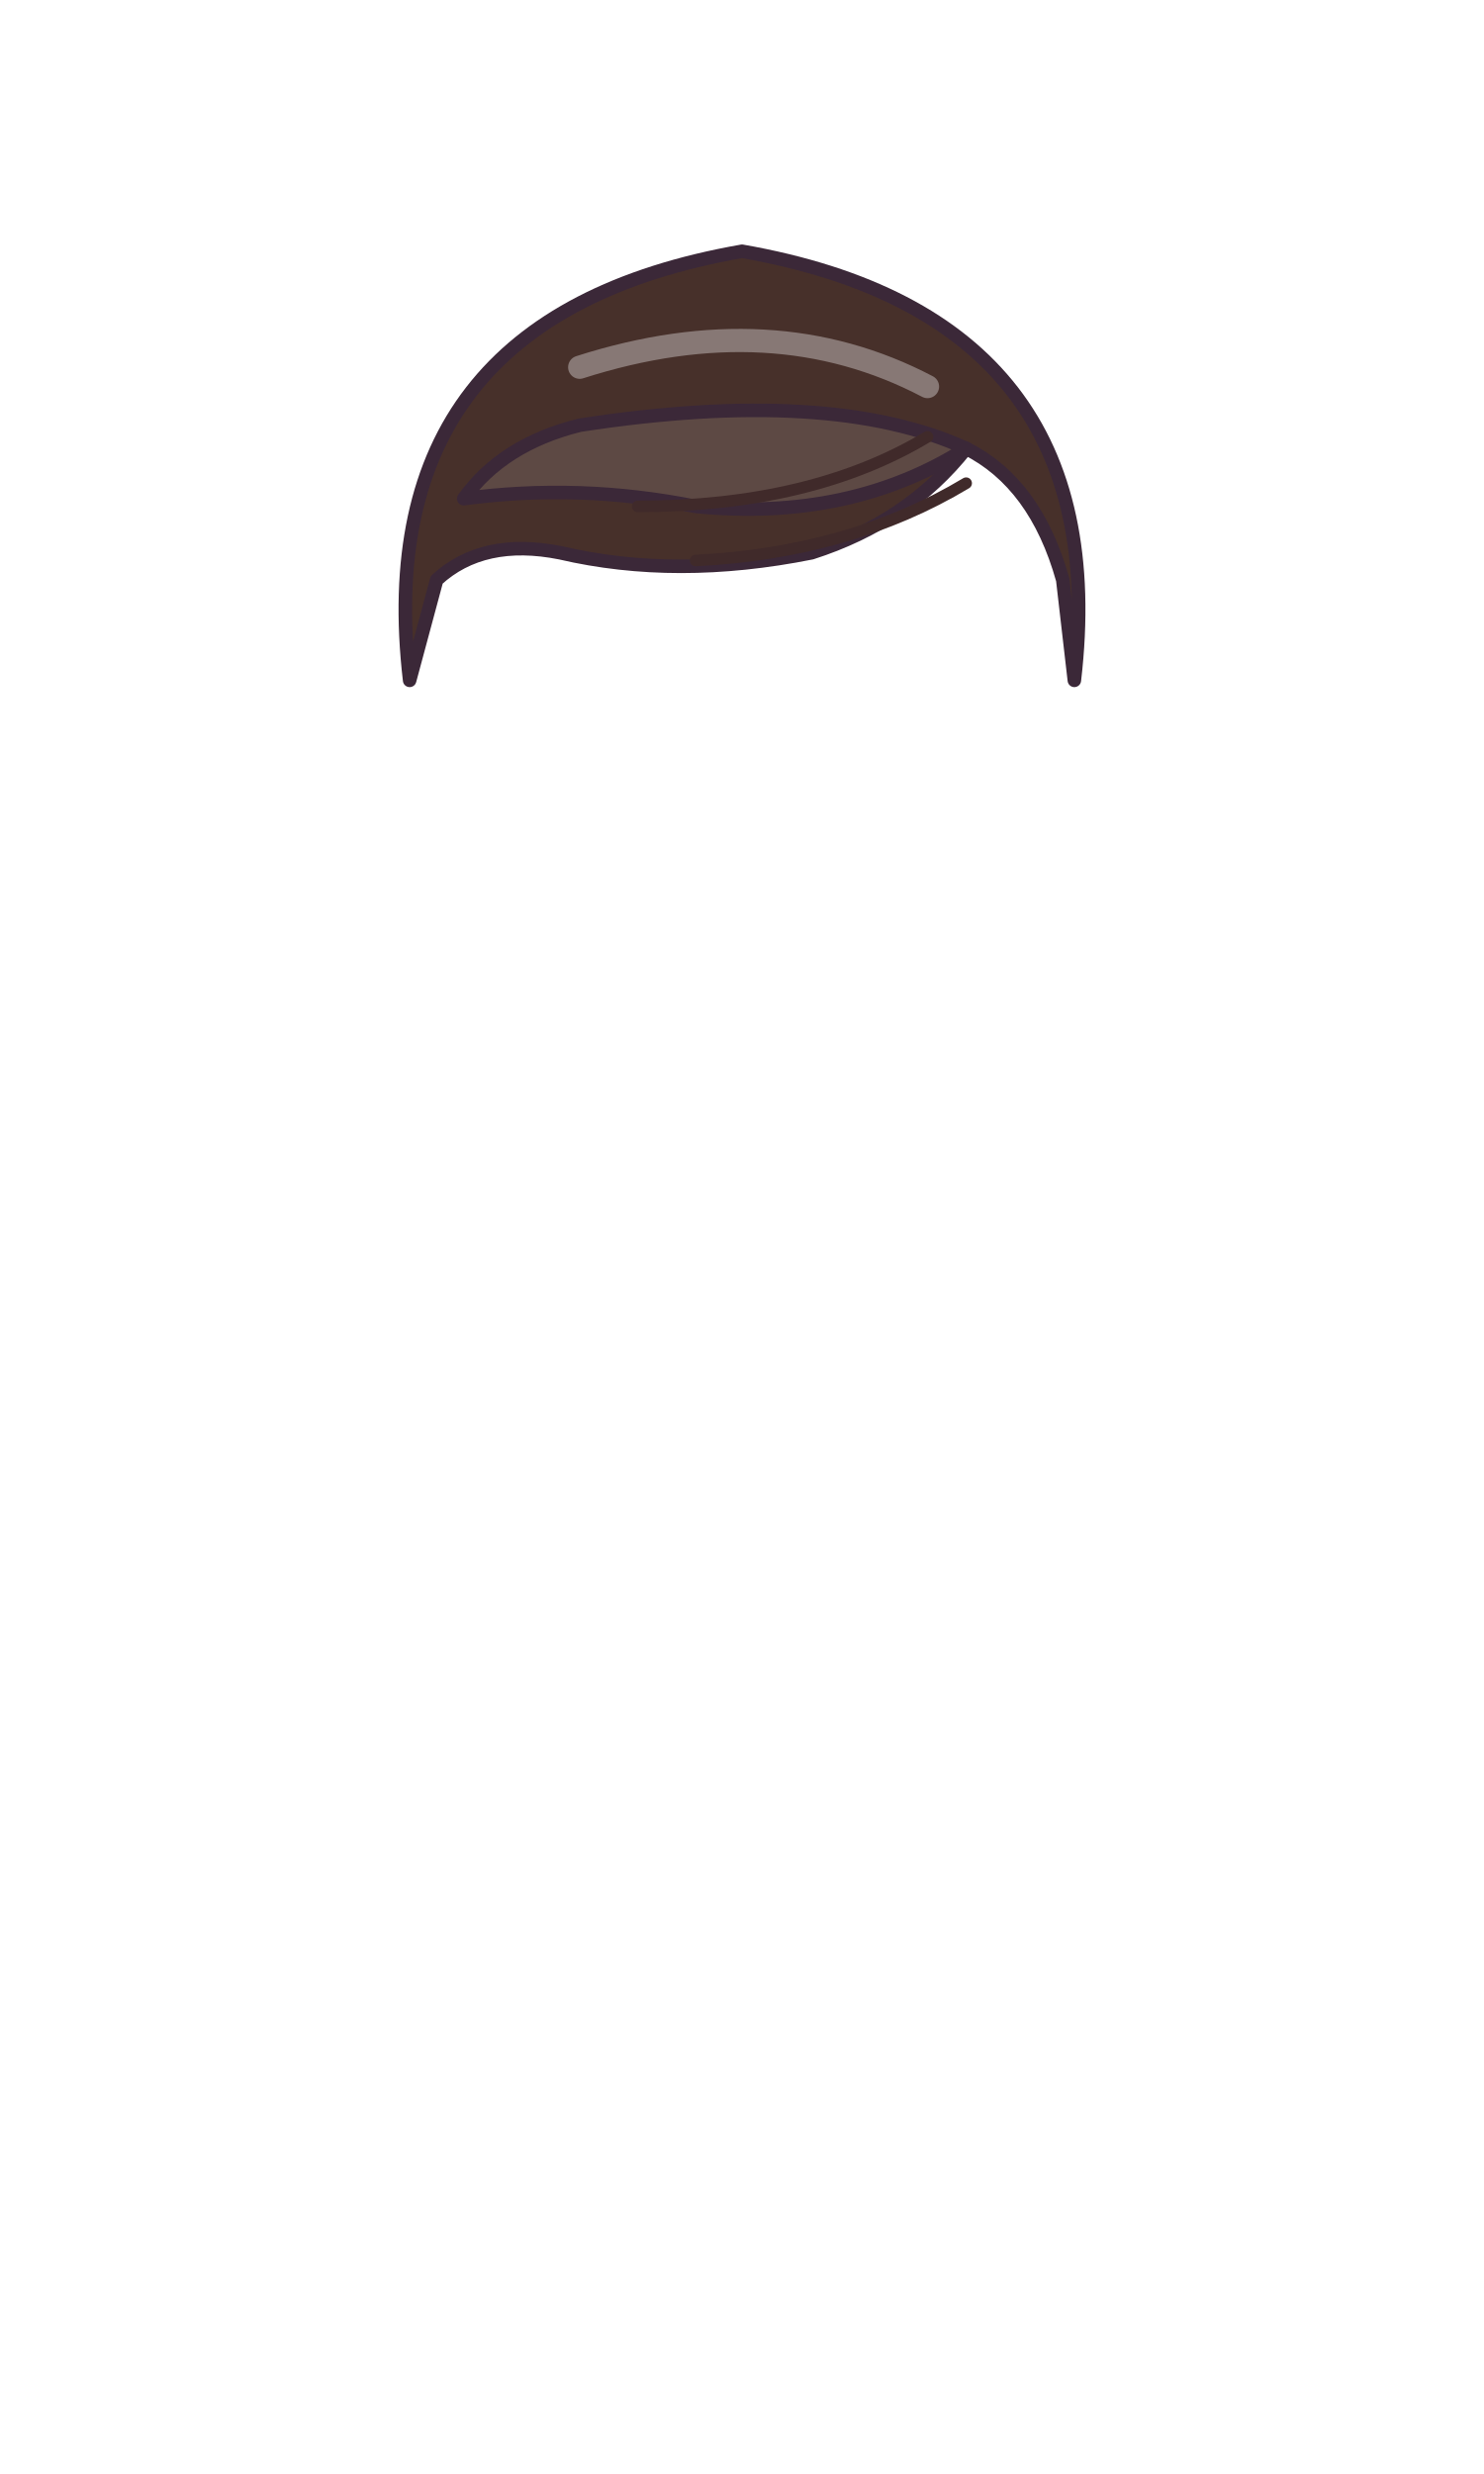
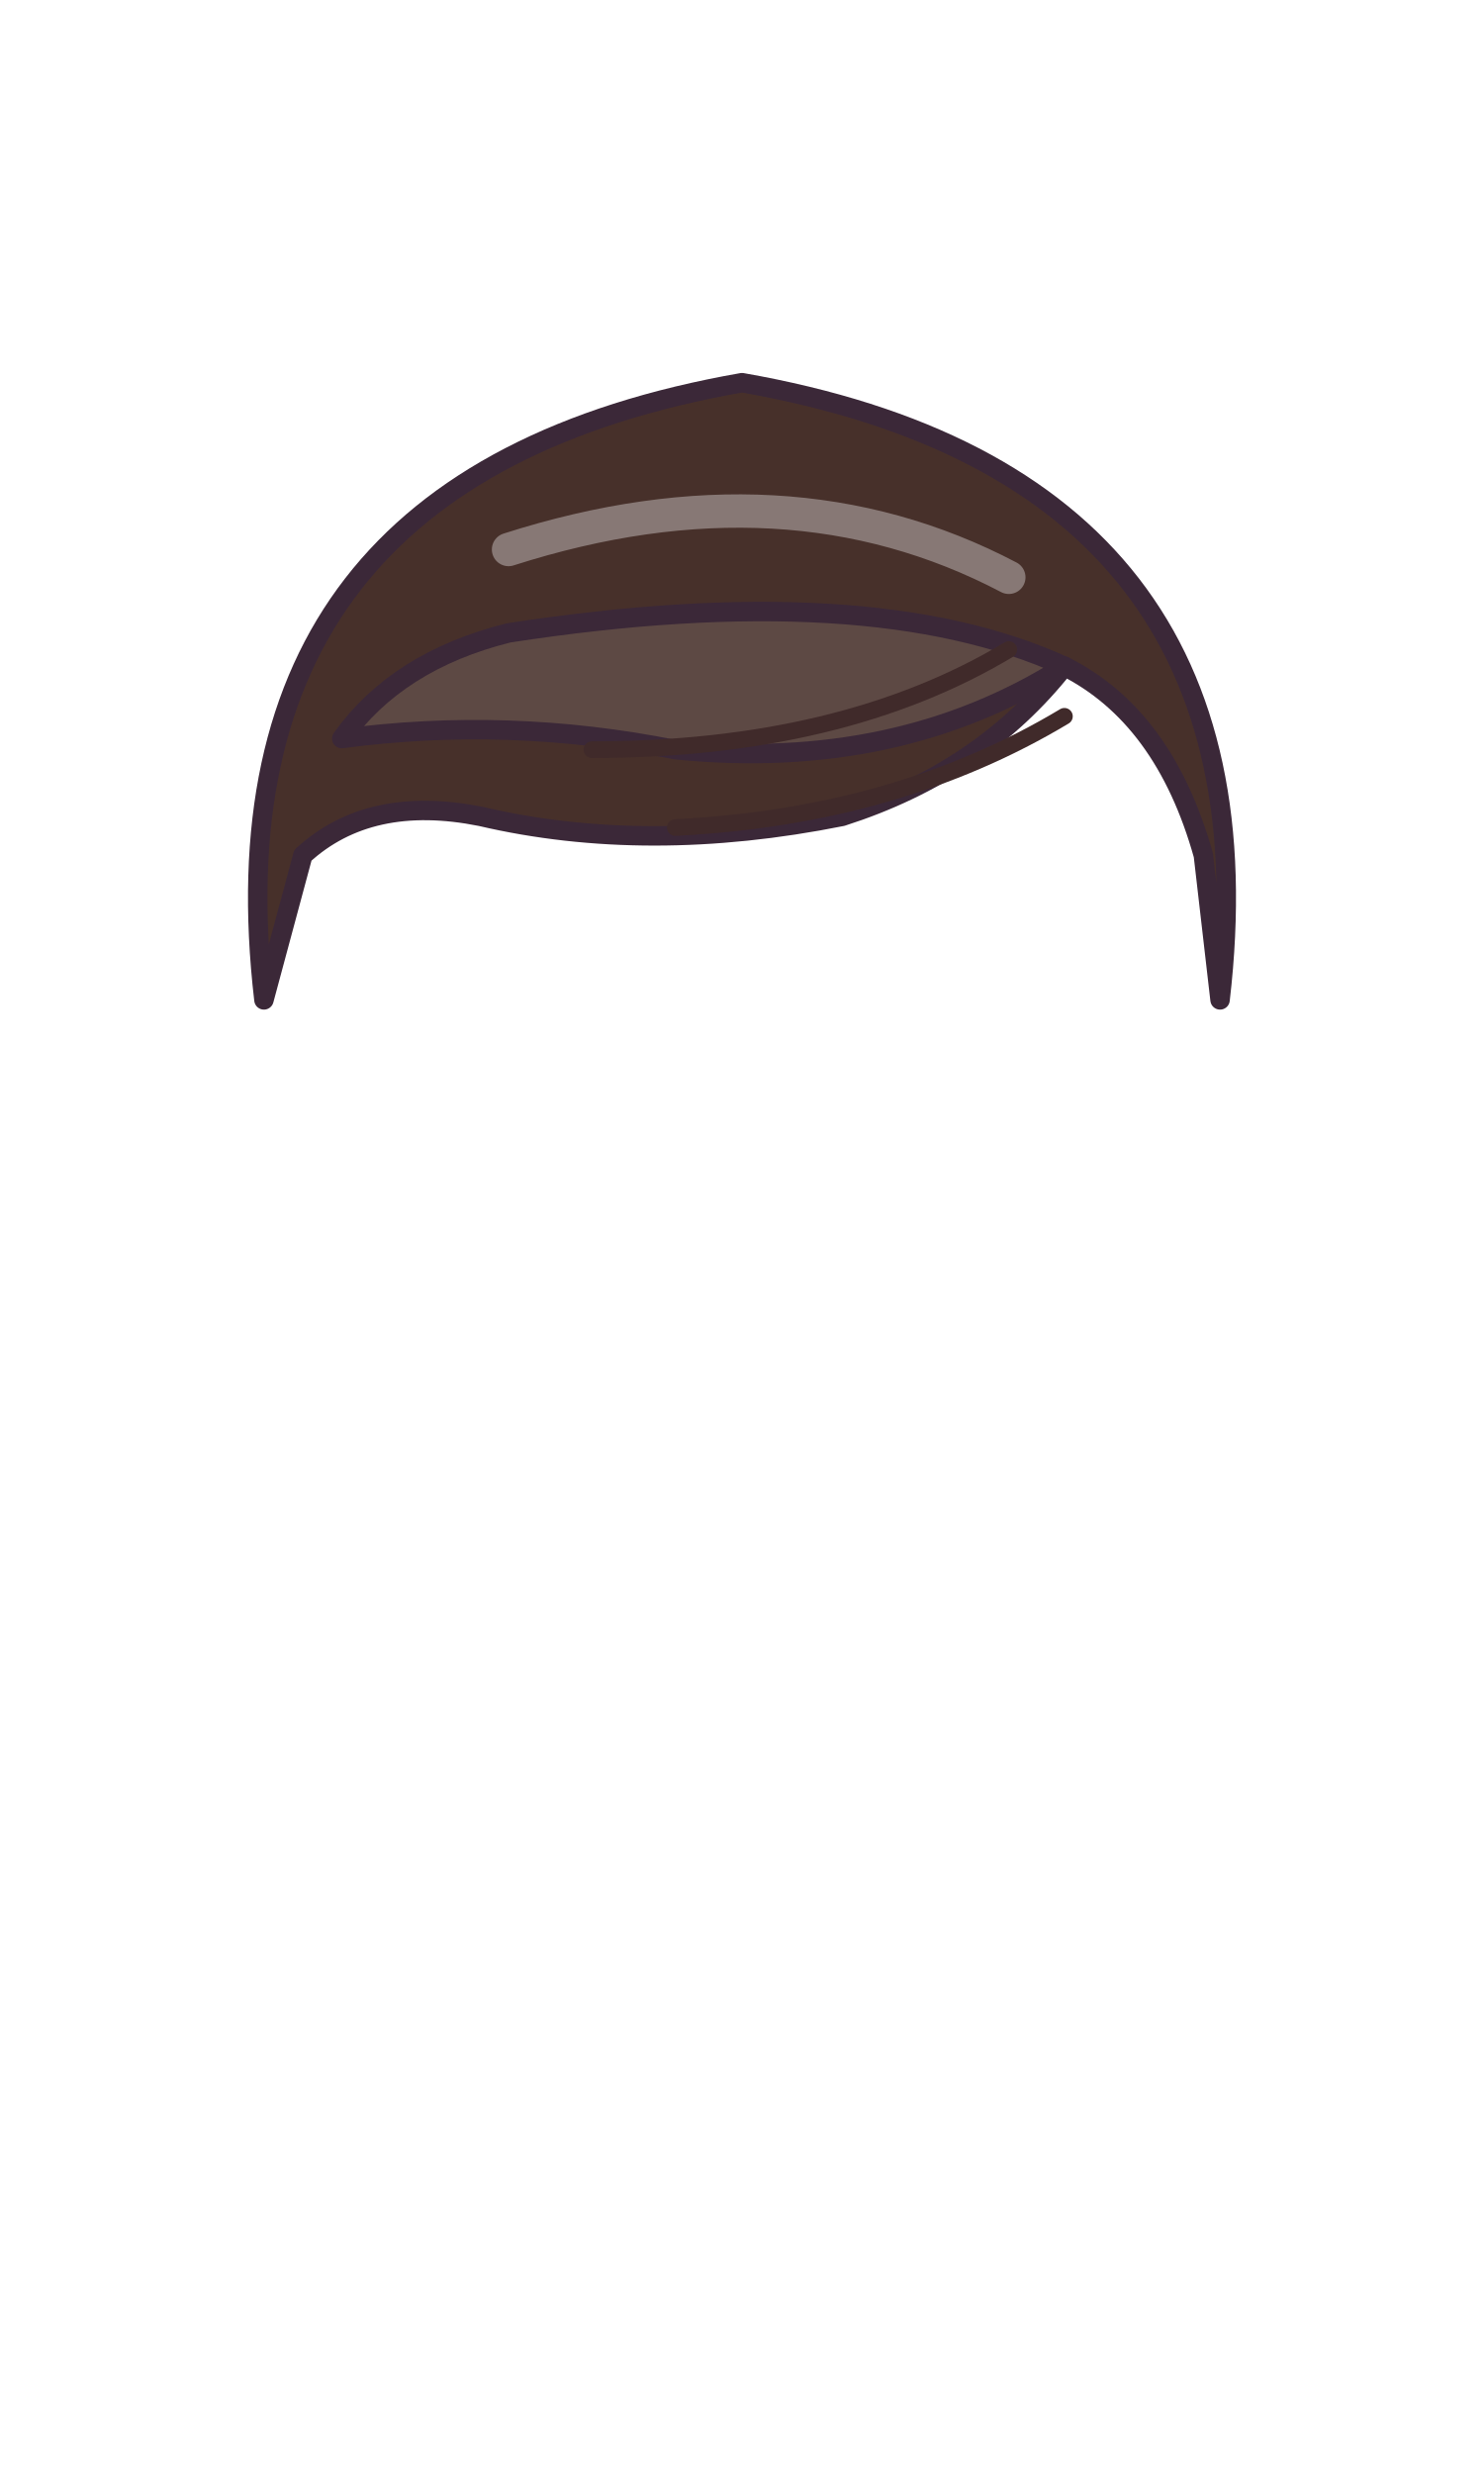
<svg xmlns="http://www.w3.org/2000/svg" width="768" height="1280" viewBox="0 0 768 1280">
-   <g stroke-linejoin="round" stroke-linecap="round">
-     <path d="M212 352 Q190 164 384 130 Q578 164 556 352 L550 300 Q536 250 500 232 Q470 270 420 286 Q350 300 290 286 Q250 278 226 300 Z" fill="#47302a" stroke="#3b2838" stroke-width="7" />
-     <path d="M500 232 Q430 200 300 220 Q260 230 240 258 Q300 250 360 262 Q440 270 500 232 Z" fill="#5d4944" stroke="#3b2838" stroke-width="7" />
-     <path d="M300 190 Q400 158 480 200" fill="none" stroke="#877875" stroke-width="12" />
-     <path d="M480 226 Q420 262 330 262" fill="none" stroke="#402a2a" stroke-width="6" />
-     <path d="M500 250 Q440 286 360 290" fill="none" stroke="#402a2a" stroke-width="6" />
+   <g transform="translate(384 1184) scale(1.16) translate(-384 -1184) translate(384 755.6) scale(1.24) translate(-384 -470)">
+     <g stroke-linejoin="round" stroke-linecap="round">
+       <path d="M212 352 Q190 164 384 130 Q578 164 556 352 L550 300 Q536 250 500 232 Q470 270 420 286 Q350 300 290 286 Q250 278 226 300 Z" fill="#47302a" stroke="#3b2838" stroke-width="7" />
+       <path d="M500 232 Q430 200 300 220 Q260 230 240 258 Q300 250 360 262 Q440 270 500 232 Z" fill="#5d4944" stroke="#3b2838" stroke-width="7" />
+       <path d="M300 190 Q400 158 480 200" fill="none" stroke="#877875" stroke-width="12" />
+       <path d="M480 226 Q420 262 330 262" fill="none" stroke="#402a2a" stroke-width="6" />
+       <path d="M500 250 Q440 286 360 290" fill="none" stroke="#402a2a" stroke-width="6" />
+     </g>
  </g>
</svg>
